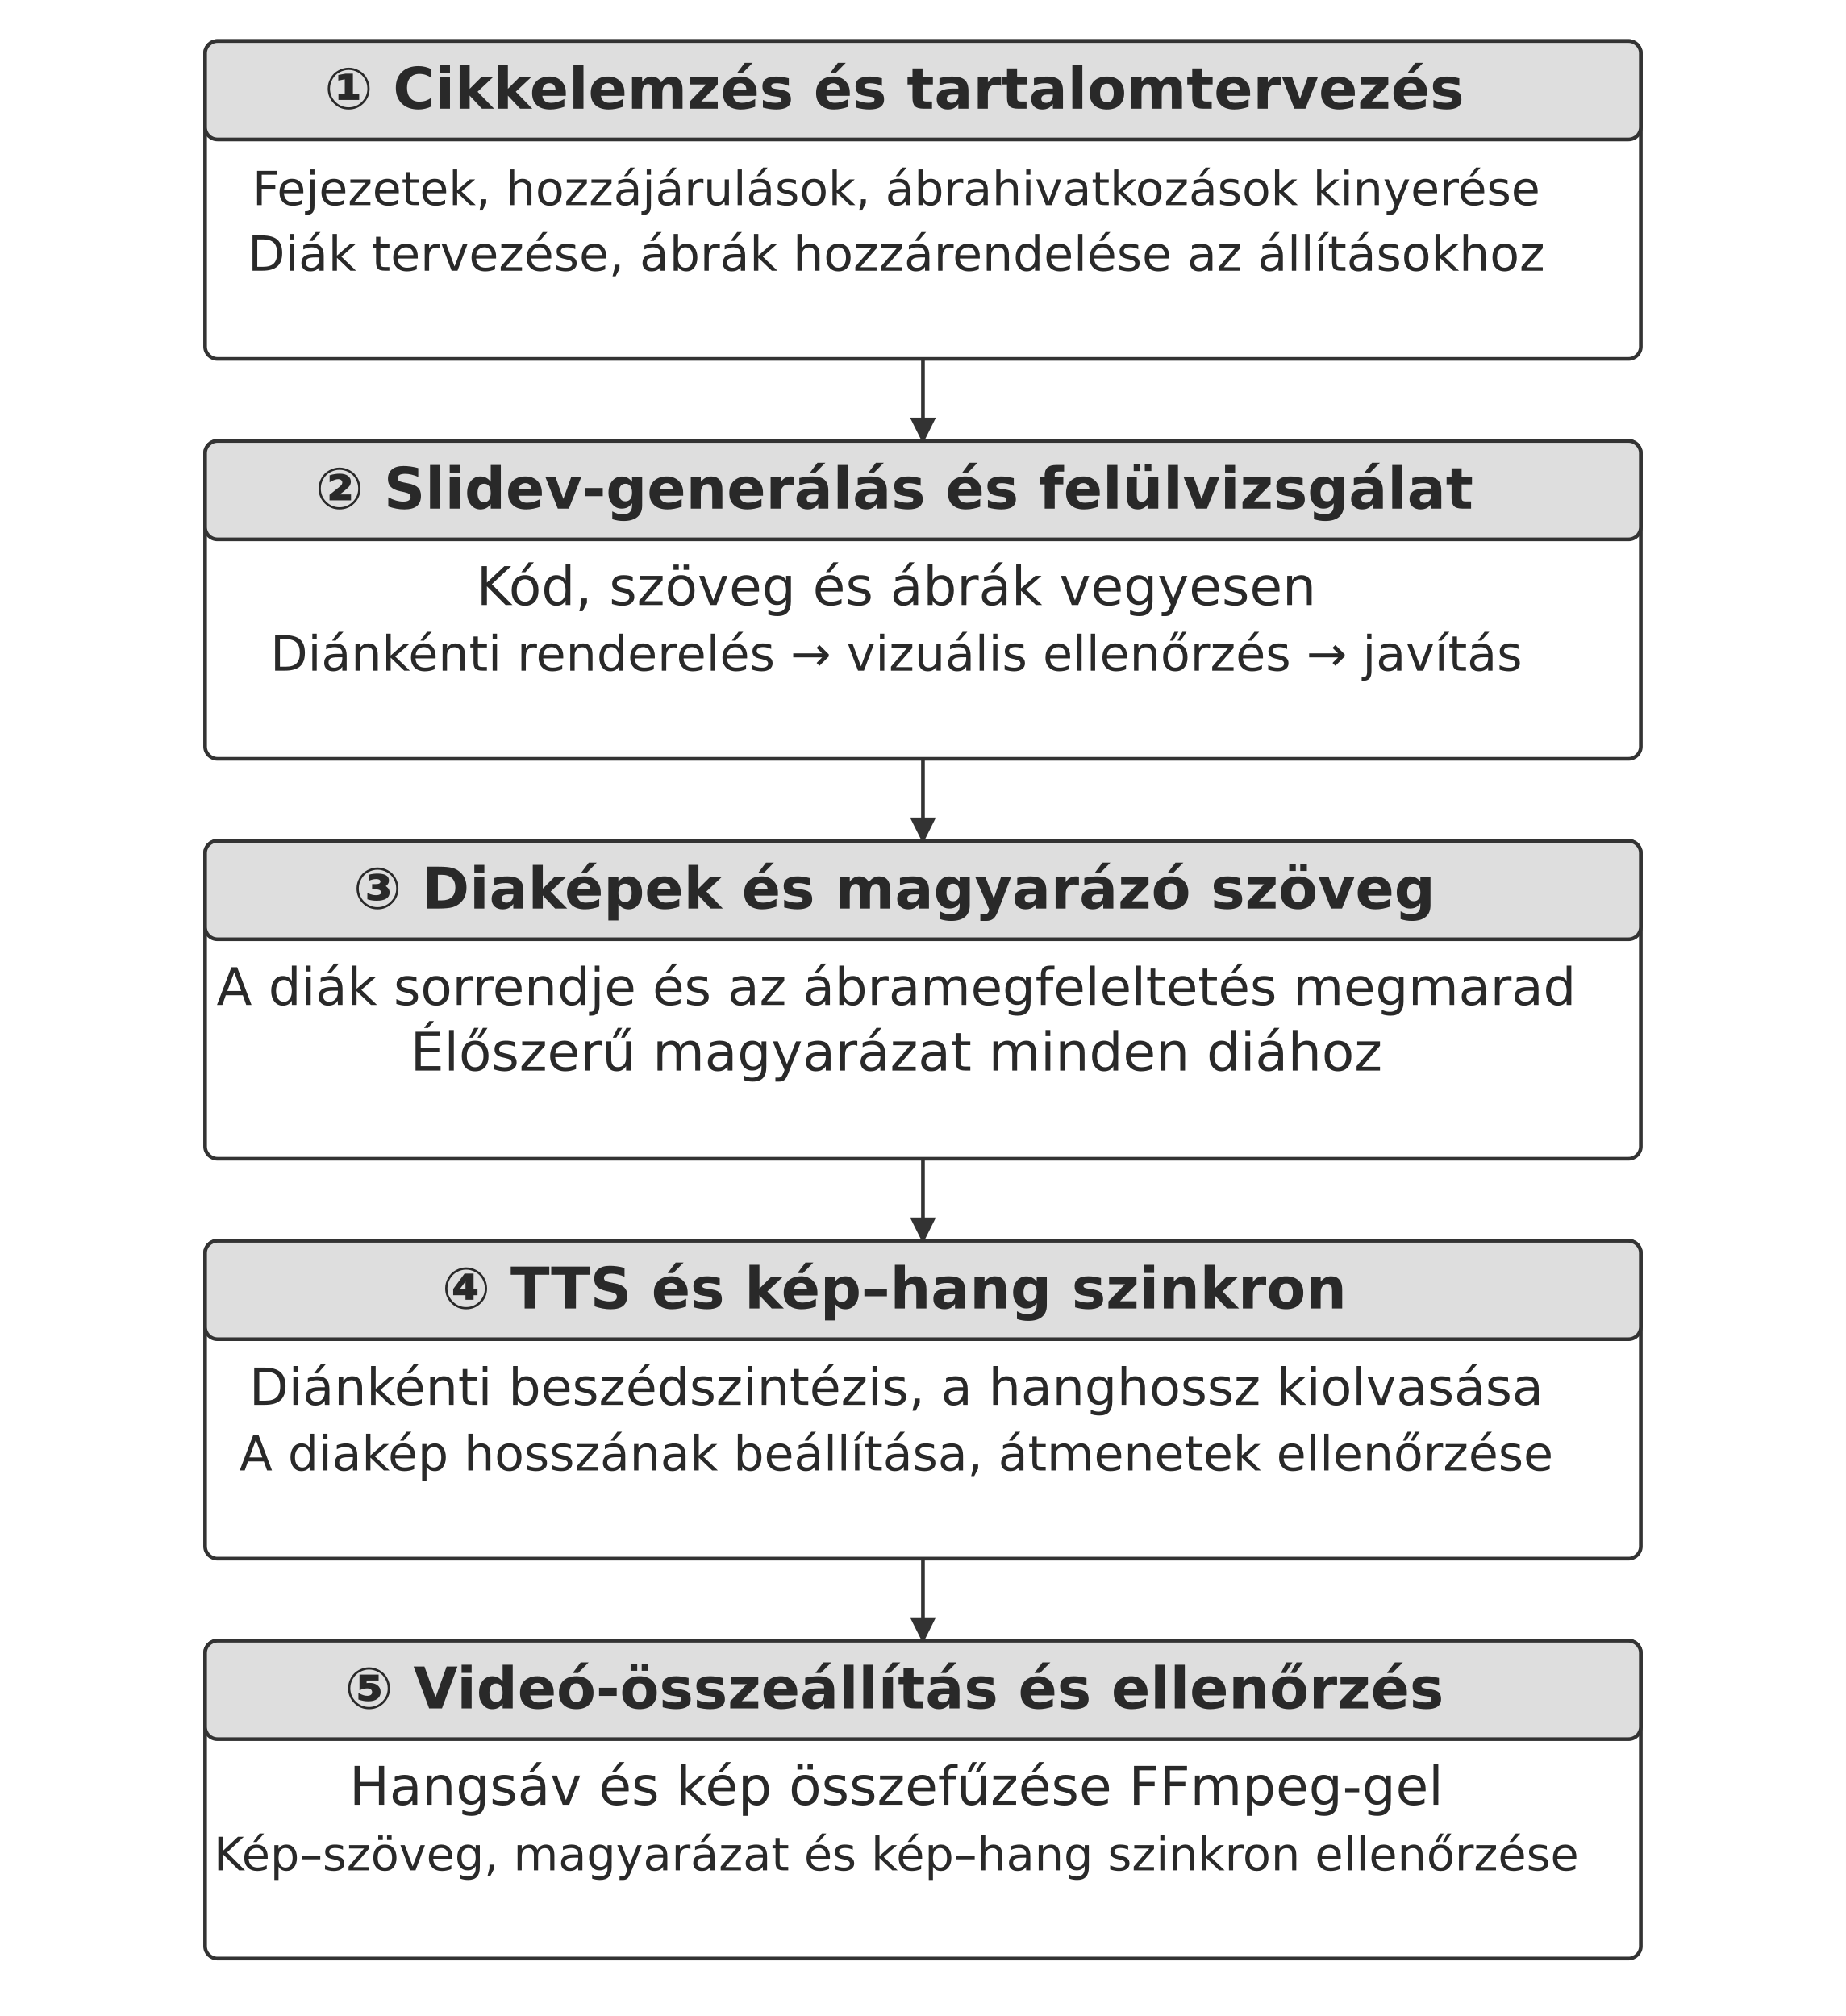
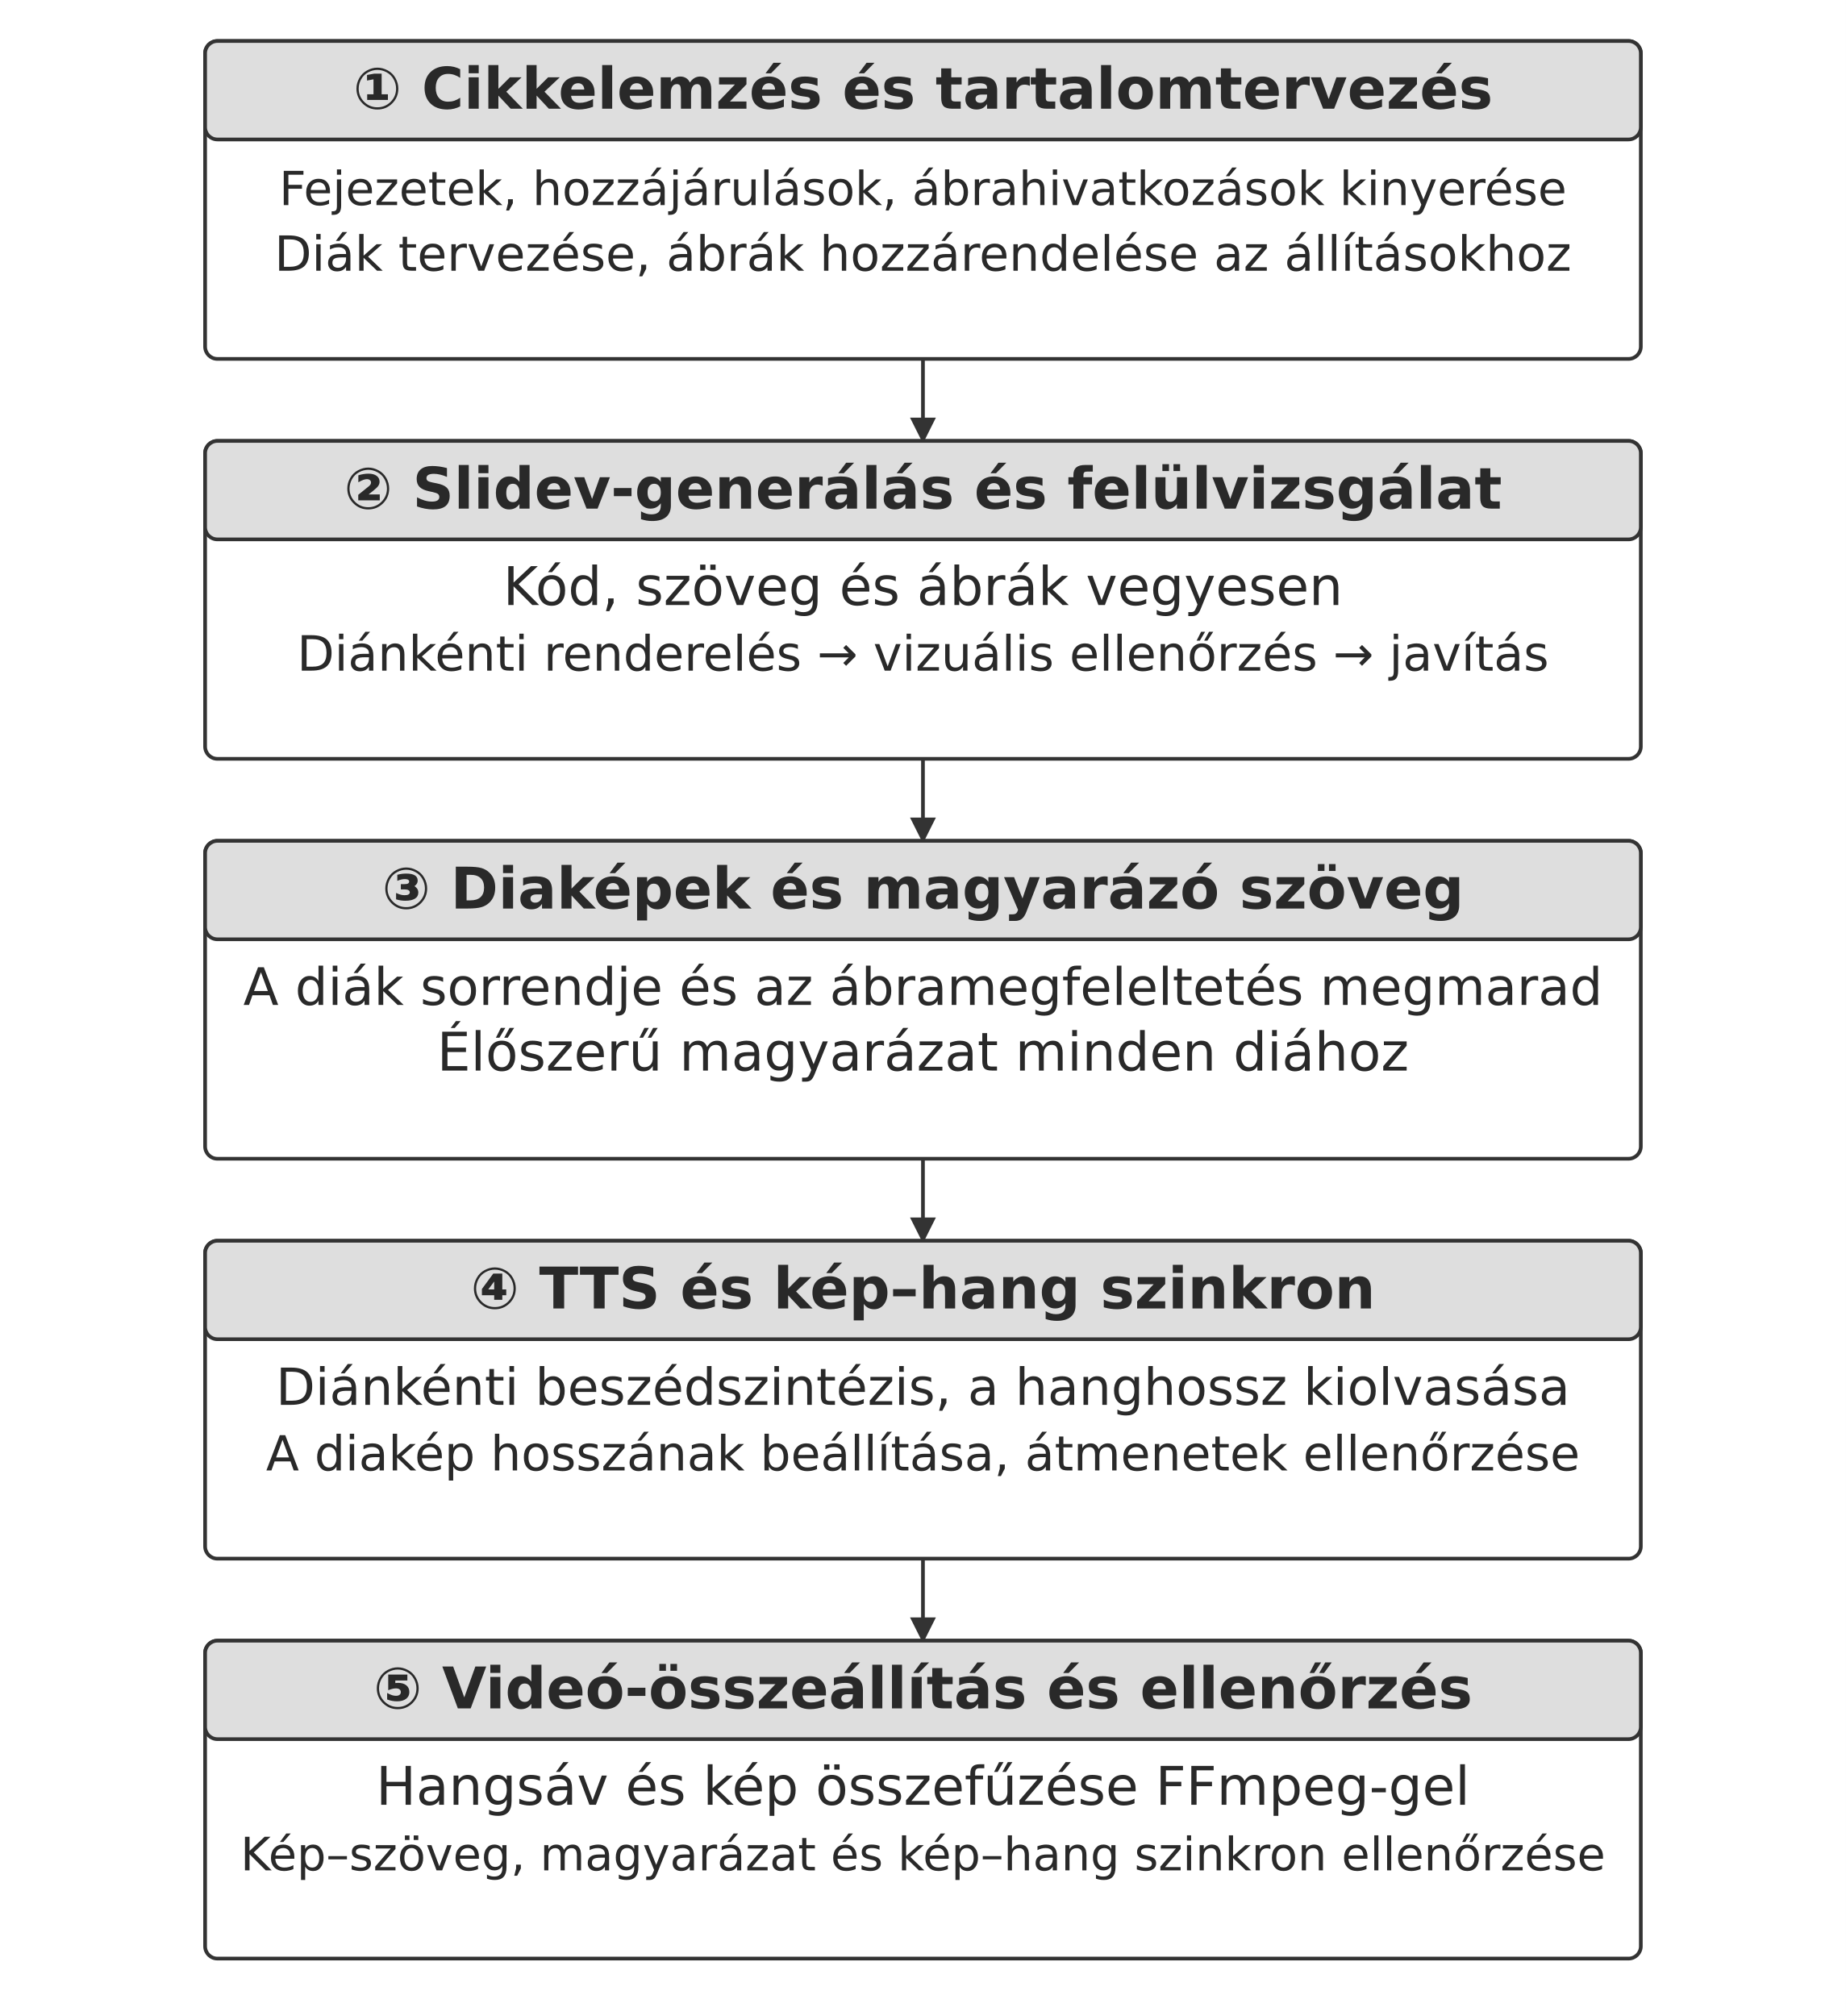
<svg xmlns="http://www.w3.org/2000/svg" width="106.000mm" height="115.776mm" viewBox="0 0 900 983" role="img" aria-labelledby="title desc">
  <defs>
    <marker id="arrow" viewBox="0 0 10 10" refX="9" refY="5" markerWidth="7" markerHeight="7" orient="auto-start-reverse">
      <path d="M0 0 L10 5 L0 10 Z" fill="#333333" />
    </marker>
  </defs>
  <rect width="900" height="983" fill="#ffffff" y="0" />
  <rect x="100" y="20" width="700" height="155" rx="6" fill="#ffffff" stroke="#333333" stroke-width="1.8" />
  <rect x="100" y="20" width="700" height="48" rx="6" fill="#dedede" stroke="#333333" stroke-width="1.8" />
-   <text x="436" y="53" text-anchor="middle" font-family="&quot;DejaVu Sans&quot;, Arial, &quot;Helvetica Neue&quot;, sans-serif" font-size="28.0" font-weight="700" fill="#292929">① Cikkelemzés és tartalomtervezés</text>
-   <text x="437" y="100" text-anchor="middle" font-family="&quot;DejaVu Sans&quot;, Arial, &quot;Helvetica Neue&quot;, sans-serif" font-size="22.9" font-weight="400" fill="#292929">Fejezetek, hozzájárulások, ábrahivatkozások kinyerése</text>
-   <text x="437" y="132" text-anchor="middle" font-family="&quot;DejaVu Sans&quot;, Arial, &quot;Helvetica Neue&quot;, sans-serif" font-size="23.6" font-weight="400" fill="#292929">Diák tervezése, ábrák hozzárendelése az állításokhoz</text>
+   <text x="450" y="53" text-anchor="middle" font-family="&quot;DejaVu Sans&quot;, Arial, &quot;Helvetica Neue&quot;, sans-serif" font-size="28.0" font-weight="700" fill="#292929">① Cikkelemzés és tartalomtervezés</text>
+   <text x="450" y="100" text-anchor="middle" font-family="&quot;DejaVu Sans&quot;, Arial, &quot;Helvetica Neue&quot;, sans-serif" font-size="22.9" font-weight="400" fill="#292929">Fejezetek, hozzájárulások, ábrahivatkozások kinyerése</text>
+   <text x="450" y="132" text-anchor="middle" font-family="&quot;DejaVu Sans&quot;, Arial, &quot;Helvetica Neue&quot;, sans-serif" font-size="23.6" font-weight="400" fill="#292929">Diák tervezése, ábrák hozzárendelése az állításokhoz</text>
  <path d="M450 175 L450 215" fill="none" stroke="#333333" stroke-width="1.8" marker-end="url(#arrow)" />
  <rect x="100" y="215" width="700" height="155" rx="6" fill="#ffffff" stroke="#333333" stroke-width="1.8" />
  <rect x="100" y="215" width="700" height="48" rx="6" fill="#dedede" stroke="#333333" stroke-width="1.8" />
-   <text x="436" y="248" text-anchor="middle" font-family="&quot;DejaVu Sans&quot;, Arial, &quot;Helvetica Neue&quot;, sans-serif" font-size="28.0" font-weight="700" fill="#292929">② Slidev-generálás és felülvizsgálat</text>
-   <text x="437" y="295" text-anchor="middle" font-family="&quot;DejaVu Sans&quot;, Arial, &quot;Helvetica Neue&quot;, sans-serif" font-size="26.0" font-weight="400" fill="#292929">Kód, szöveg és ábrák vegyesen</text>
-   <text x="437" y="327" text-anchor="middle" font-family="&quot;DejaVu Sans&quot;, Arial, &quot;Helvetica Neue&quot;, sans-serif" font-size="23.7" font-weight="400" fill="#292929">Diánkénti renderelés → vizuális ellenőrzés → javítás</text>
+   <text x="450" y="248" text-anchor="middle" font-family="&quot;DejaVu Sans&quot;, Arial, &quot;Helvetica Neue&quot;, sans-serif" font-size="28.0" font-weight="700" fill="#292929">② Slidev-generálás és felülvizsgálat</text>
+   <text x="450" y="295" text-anchor="middle" font-family="&quot;DejaVu Sans&quot;, Arial, &quot;Helvetica Neue&quot;, sans-serif" font-size="26.0" font-weight="400" fill="#292929">Kód, szöveg és ábrák vegyesen</text>
+   <text x="450" y="327" text-anchor="middle" font-family="&quot;DejaVu Sans&quot;, Arial, &quot;Helvetica Neue&quot;, sans-serif" font-size="23.7" font-weight="400" fill="#292929">Diánkénti renderelés → vizuális ellenőrzés → javítás</text>
  <path d="M450 370 L450 410" fill="none" stroke="#333333" stroke-width="1.8" marker-end="url(#arrow)" />
  <rect x="100" y="410" width="700" height="155" rx="6" fill="#ffffff" stroke="#333333" stroke-width="1.8" />
  <rect x="100" y="410" width="700" height="48" rx="6" fill="#dedede" stroke="#333333" stroke-width="1.8" />
-   <text x="436" y="443" text-anchor="middle" font-family="&quot;DejaVu Sans&quot;, Arial, &quot;Helvetica Neue&quot;, sans-serif" font-size="28.0" font-weight="700" fill="#292929">③ Diaképek és magyarázó szöveg</text>
-   <text x="437" y="490" text-anchor="middle" font-family="&quot;DejaVu Sans&quot;, Arial, &quot;Helvetica Neue&quot;, sans-serif" font-size="25.2" font-weight="400" fill="#292929">A diák sorrendje és az ábramegfeleltetés megmarad</text>
-   <text x="437" y="522" text-anchor="middle" font-family="&quot;DejaVu Sans&quot;, Arial, &quot;Helvetica Neue&quot;, sans-serif" font-size="26.0" font-weight="400" fill="#292929">Élőszerű magyarázat minden diához</text>
+   <text x="450" y="443" text-anchor="middle" font-family="&quot;DejaVu Sans&quot;, Arial, &quot;Helvetica Neue&quot;, sans-serif" font-size="28.0" font-weight="700" fill="#292929">③ Diaképek és magyarázó szöveg</text>
+   <text x="450" y="490" text-anchor="middle" font-family="&quot;DejaVu Sans&quot;, Arial, &quot;Helvetica Neue&quot;, sans-serif" font-size="25.2" font-weight="400" fill="#292929">A diák sorrendje és az ábramegfeleltetés megmarad</text>
+   <text x="450" y="522" text-anchor="middle" font-family="&quot;DejaVu Sans&quot;, Arial, &quot;Helvetica Neue&quot;, sans-serif" font-size="26.0" font-weight="400" fill="#292929">Élőszerű magyarázat minden diához</text>
  <path d="M450 565 L450 605" fill="none" stroke="#333333" stroke-width="1.8" marker-end="url(#arrow)" />
  <rect x="100" y="605" width="700" height="155" rx="6" fill="#ffffff" stroke="#333333" stroke-width="1.8" />
  <rect x="100" y="605" width="700" height="48" rx="6" fill="#dedede" stroke="#333333" stroke-width="1.8" />
-   <text x="436" y="638" text-anchor="middle" font-family="&quot;DejaVu Sans&quot;, Arial, &quot;Helvetica Neue&quot;, sans-serif" font-size="28.0" font-weight="700" fill="#292929">④ TTS és kép–hang szinkron</text>
-   <text x="437" y="685" text-anchor="middle" font-family="&quot;DejaVu Sans&quot;, Arial, &quot;Helvetica Neue&quot;, sans-serif" font-size="24.9" font-weight="400" fill="#292929">Diánkénti beszédszintézis, a hanghossz kiolvasása</text>
-   <text x="437" y="717" text-anchor="middle" font-family="&quot;DejaVu Sans&quot;, Arial, &quot;Helvetica Neue&quot;, sans-serif" font-size="23.6" font-weight="400" fill="#292929">A diakép hosszának beállítása, átmenetek ellenőrzése</text>
+   <text x="450" y="638" text-anchor="middle" font-family="&quot;DejaVu Sans&quot;, Arial, &quot;Helvetica Neue&quot;, sans-serif" font-size="28.0" font-weight="700" fill="#292929">④ TTS és kép–hang szinkron</text>
+   <text x="450" y="685" text-anchor="middle" font-family="&quot;DejaVu Sans&quot;, Arial, &quot;Helvetica Neue&quot;, sans-serif" font-size="24.9" font-weight="400" fill="#292929">Diánkénti beszédszintézis, a hanghossz kiolvasása</text>
+   <text x="450" y="717" text-anchor="middle" font-family="&quot;DejaVu Sans&quot;, Arial, &quot;Helvetica Neue&quot;, sans-serif" font-size="23.6" font-weight="400" fill="#292929">A diakép hosszának beállítása, átmenetek ellenőrzése</text>
  <path d="M450 760 L450 800" fill="none" stroke="#333333" stroke-width="1.8" marker-end="url(#arrow)" />
  <rect x="100" y="800" width="700" height="155" rx="6" fill="#ffffff" stroke="#333333" stroke-width="1.8" />
  <rect x="100" y="800" width="700" height="48" rx="6" fill="#dedede" stroke="#333333" stroke-width="1.8" />
-   <text x="436" y="833" text-anchor="middle" font-family="&quot;DejaVu Sans&quot;, Arial, &quot;Helvetica Neue&quot;, sans-serif" font-size="28.0" font-weight="700" fill="#292929">⑤ Videó-összeállítás és ellenőrzés</text>
-   <text x="437" y="880" text-anchor="middle" font-family="&quot;DejaVu Sans&quot;, Arial, &quot;Helvetica Neue&quot;, sans-serif" font-size="26.0" font-weight="400" fill="#292929">Hangsáv és kép összefűzése FFmpeg-gel</text>
-   <text x="437" y="912" text-anchor="middle" font-family="&quot;DejaVu Sans&quot;, Arial, &quot;Helvetica Neue&quot;, sans-serif" font-size="22.5" font-weight="400" fill="#292929">Kép–szöveg, magyarázat és kép–hang szinkron ellenőrzése</text>
+   <text x="450" y="833" text-anchor="middle" font-family="&quot;DejaVu Sans&quot;, Arial, &quot;Helvetica Neue&quot;, sans-serif" font-size="28.0" font-weight="700" fill="#292929">⑤ Videó-összeállítás és ellenőrzés</text>
+   <text x="450" y="880" text-anchor="middle" font-family="&quot;DejaVu Sans&quot;, Arial, &quot;Helvetica Neue&quot;, sans-serif" font-size="26.0" font-weight="400" fill="#292929">Hangsáv és kép összefűzése FFmpeg-gel</text>
+   <text x="450" y="912" text-anchor="middle" font-family="&quot;DejaVu Sans&quot;, Arial, &quot;Helvetica Neue&quot;, sans-serif" font-size="22.5" font-weight="400" fill="#292929">Kép–szöveg, magyarázat és kép–hang szinkron ellenőrzése</text>
  <defs />
</svg>
